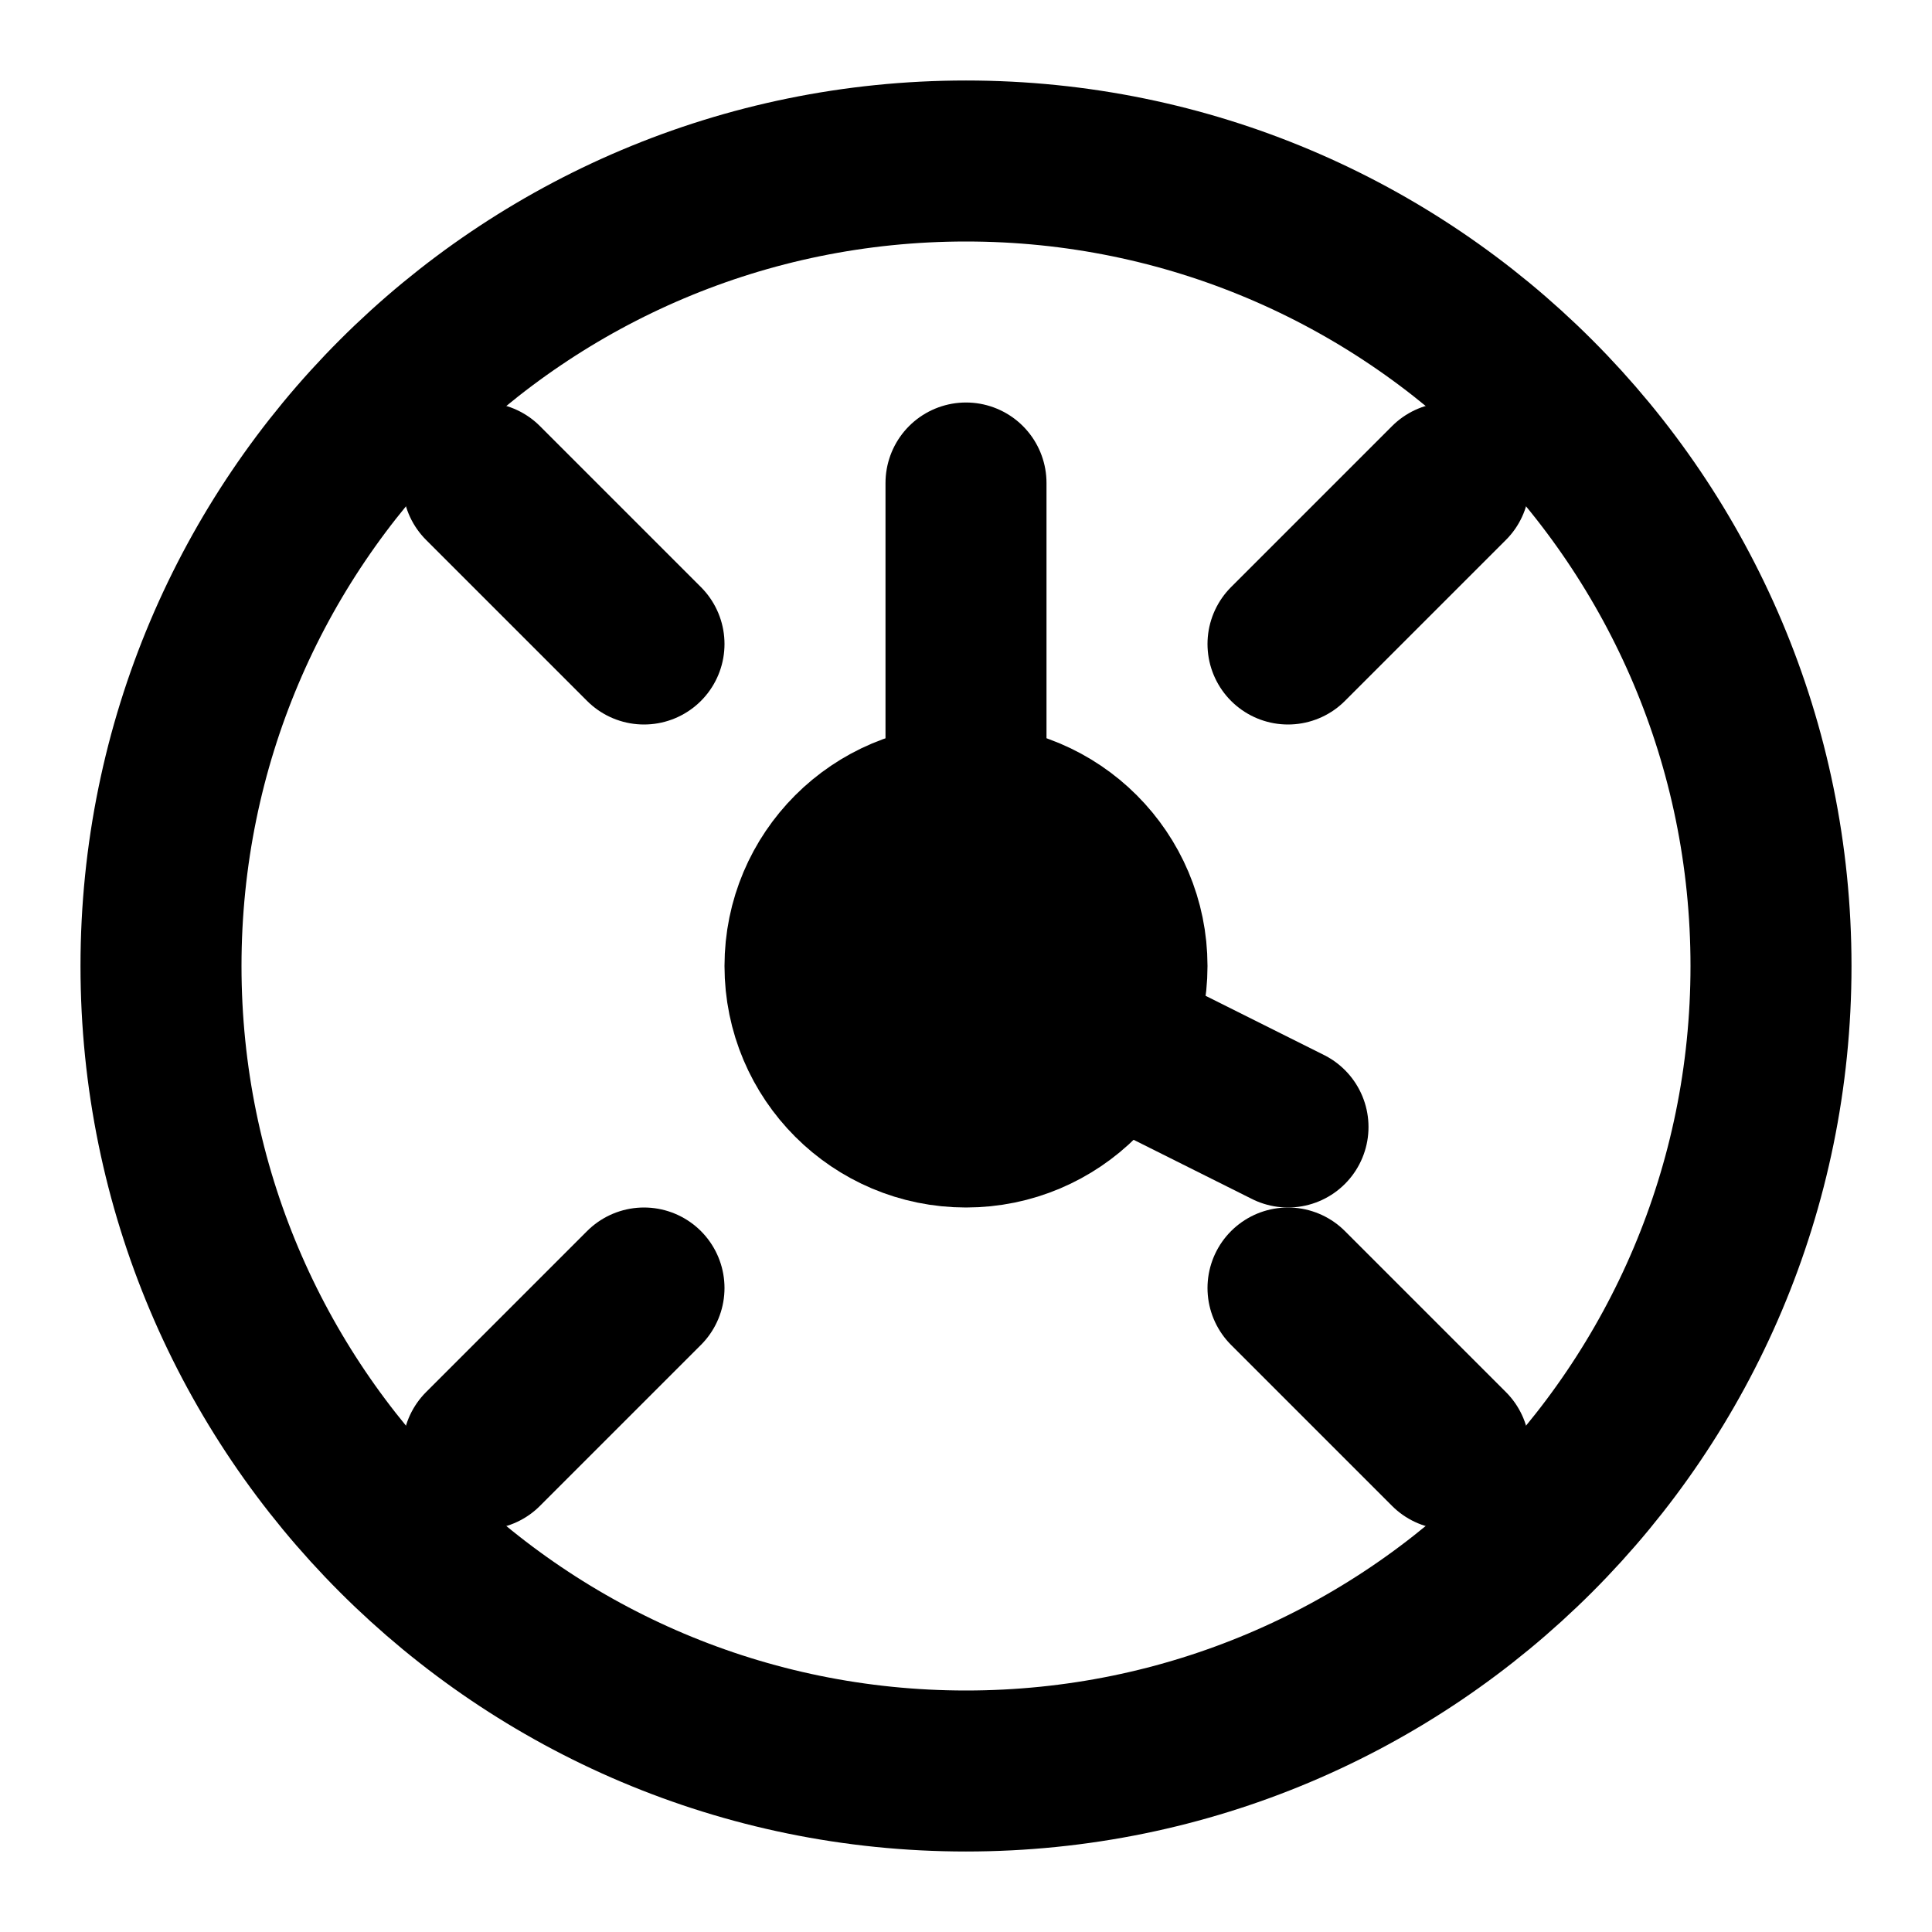
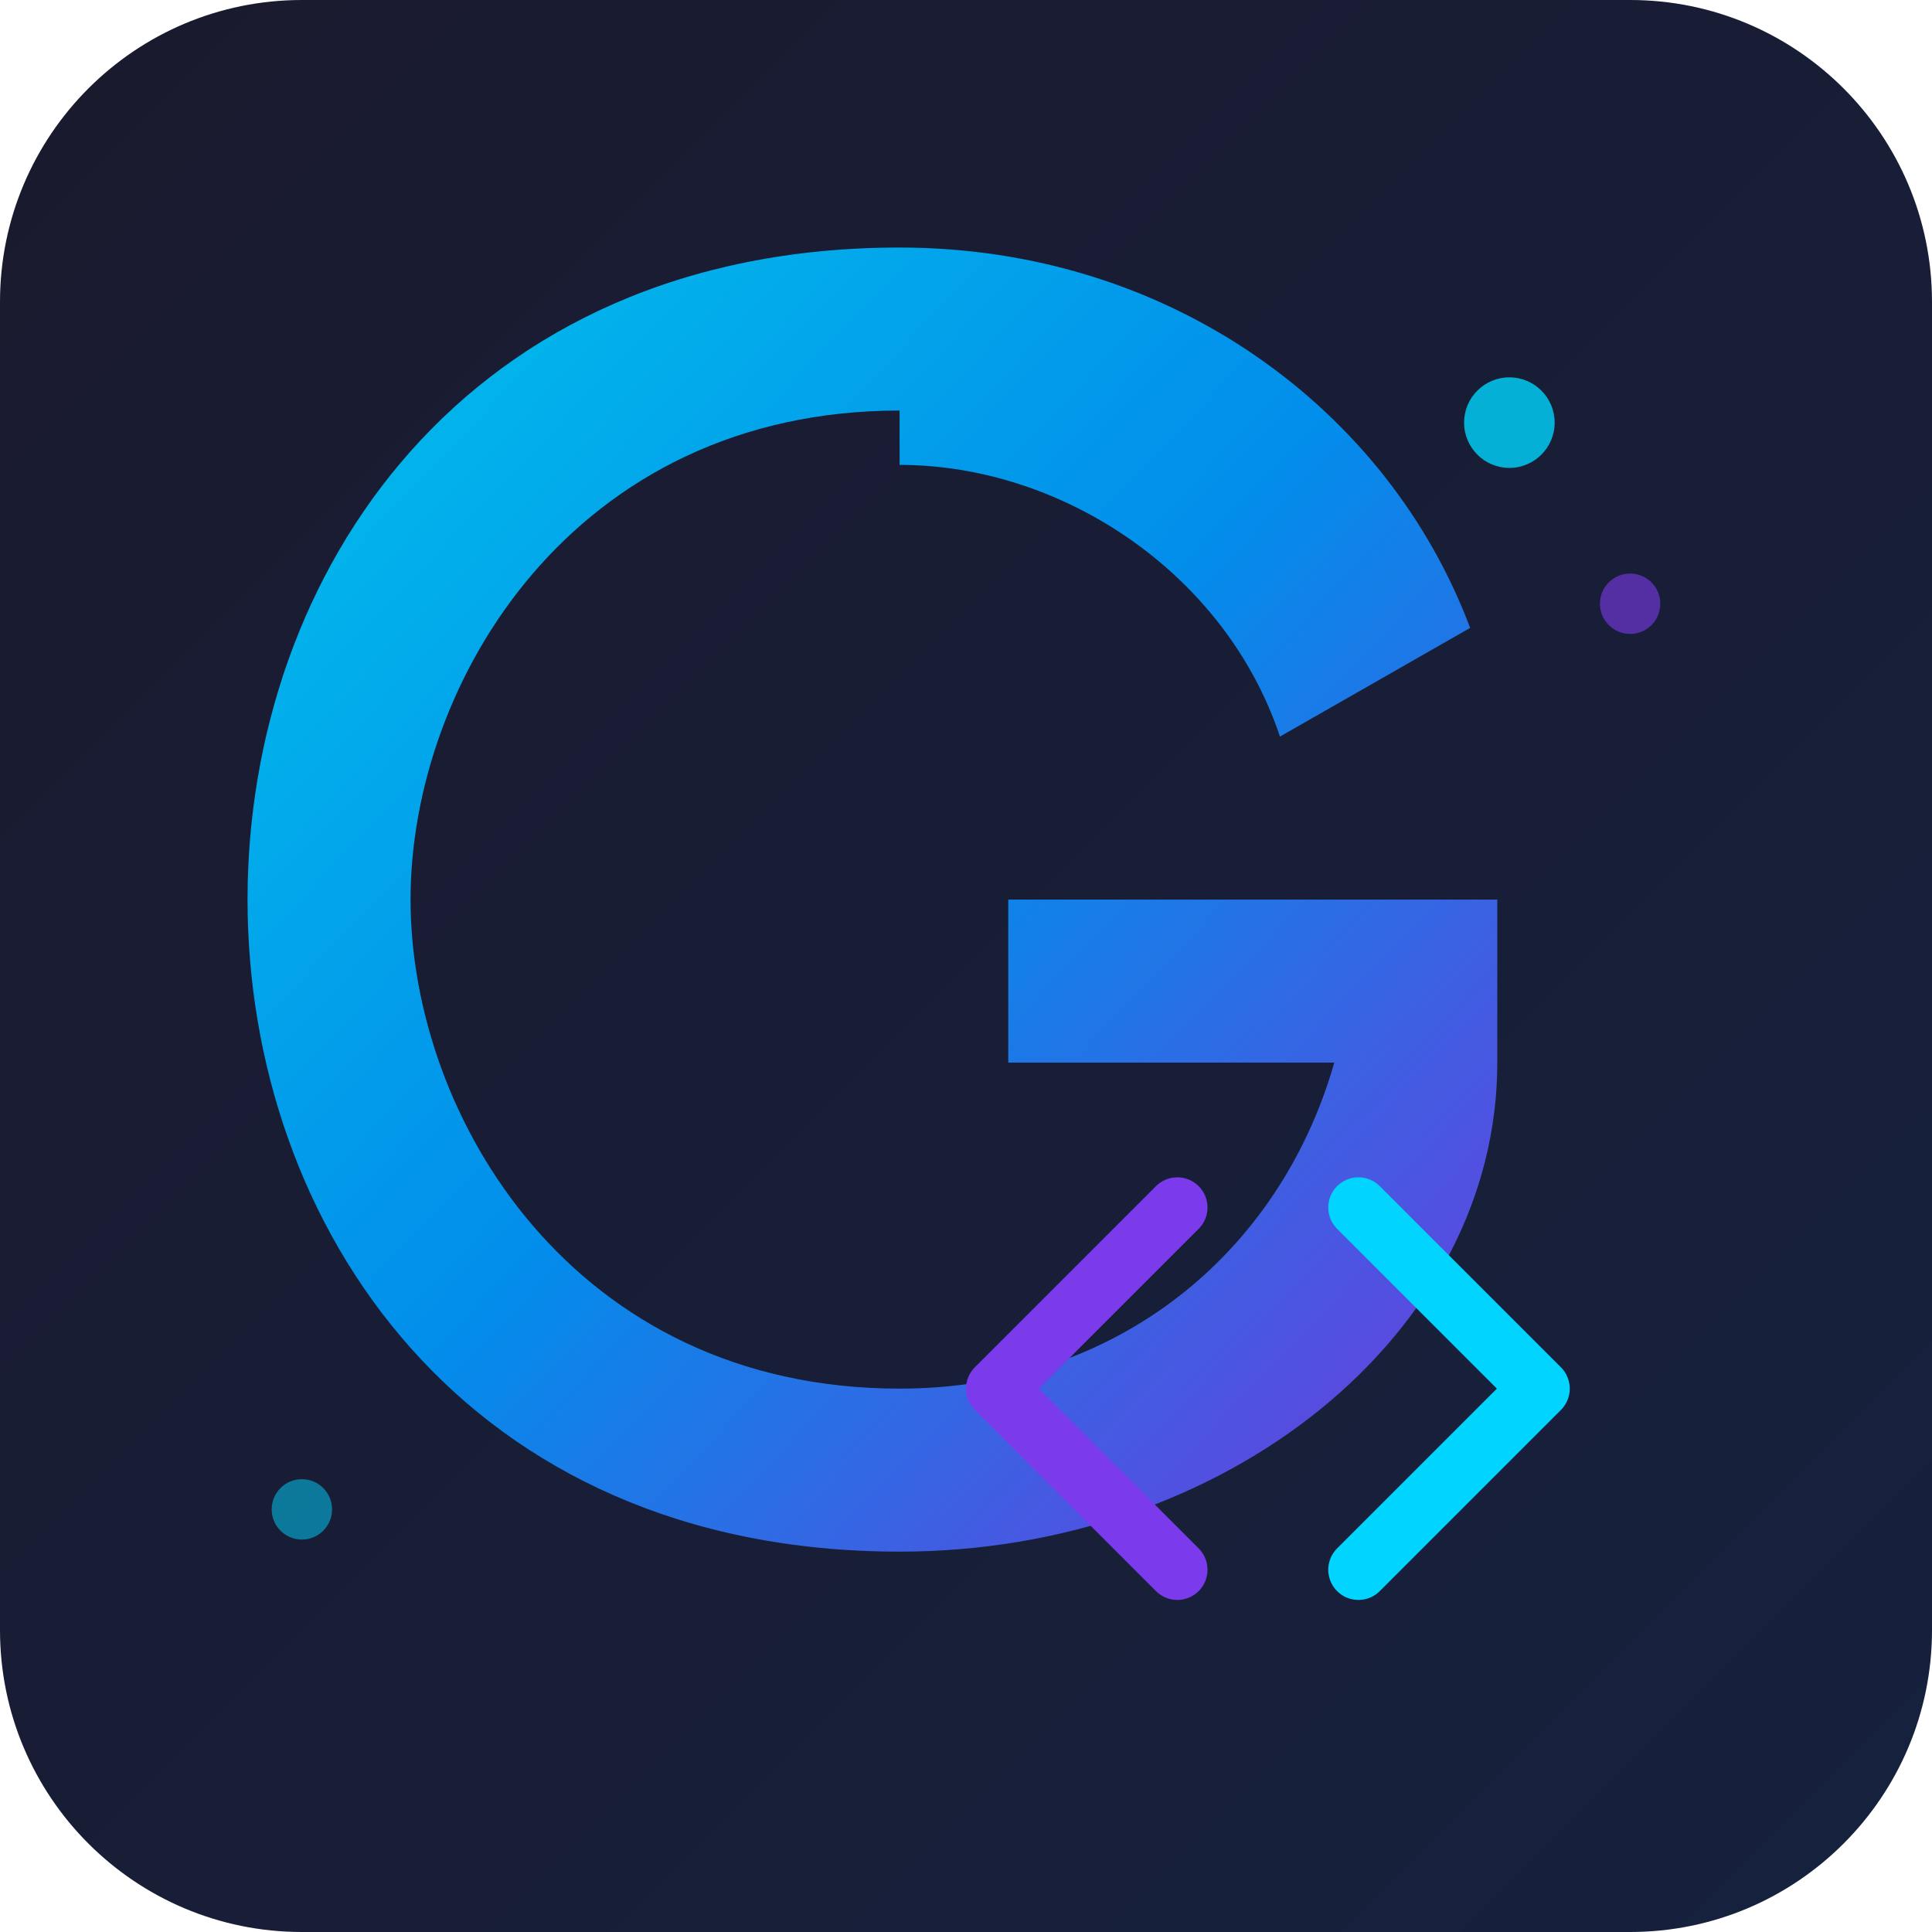
- <svg xmlns="http://www.w3.org/2000/svg" viewBox="0 0 24 24" fill="none" stroke="currentColor" stroke-width="2" stroke-linecap="round" stroke-linejoin="round">
-   <circle cx="12" cy="12" r="10" />
-   <path d="M12 6v6l4 2" />
-   <circle cx="12" cy="12" r="2" fill="currentColor" />
-   <path d="M8 8l-2-2" />
-   <path d="M16 8l2-2" />
-   <path d="M8 16l-2 2" />
-   <path d="M16 16l2 2" />
+ <svg xmlns="http://www.w3.org/2000/svg" viewBox="0 0 128 128">
+   <defs>
+     <linearGradient id="bgGrad" x1="0%" y1="0%" x2="100%" y2="100%">
+       <stop offset="0%" style="stop-color:#1a1a2e" />
+       <stop offset="100%" style="stop-color:#16213e" />
+     </linearGradient>
+     <linearGradient id="glowGrad" x1="0%" y1="0%" x2="100%" y2="100%">
+       <stop offset="0%" style="stop-color:#00d4ff" />
+       <stop offset="50%" style="stop-color:#0099ff" />
+       <stop offset="100%" style="stop-color:#7c3aed" />
+     </linearGradient>
+   </defs>
+   <rect width="128" height="128" rx="20" fill="url(#bgGrad)" />
+   <g transform="translate(20, 20)">
+     <path d="M44 8 C20 8, 8 28, 8 44 C8 60, 20 80, 44 80 C60 80, 72 70, 76 56 L52 56 L52 44 L88 44 L88 56 C88 76, 68 92, 44 92 C12 92, -4 68, -4 44 C-4 20, 12 -4, 44 -4 C64 -4, 80 8, 86 24 L72 32 C68 20, 56 12, 44 12 Z" fill="url(#glowGrad)" transform="translate(0, 0) scale(0.9)" opacity="0.9" />
+     <path d="M70 60 L82 72 L70 84" stroke="#00d4ff" stroke-width="4" fill="none" stroke-linecap="round" stroke-linejoin="round" />
+     <path d="M58 60 L46 72 L58 84" stroke="#7c3aed" stroke-width="4" fill="none" stroke-linecap="round" stroke-linejoin="round" />
+   </g>
+   <circle cx="100" cy="28" r="3" fill="#00d4ff" opacity="0.8" />
+   <circle cx="108" cy="40" r="2" fill="#7c3aed" opacity="0.6" />
+   <circle cx="20" cy="100" r="2" fill="#00d4ff" opacity="0.5" />
</svg>
